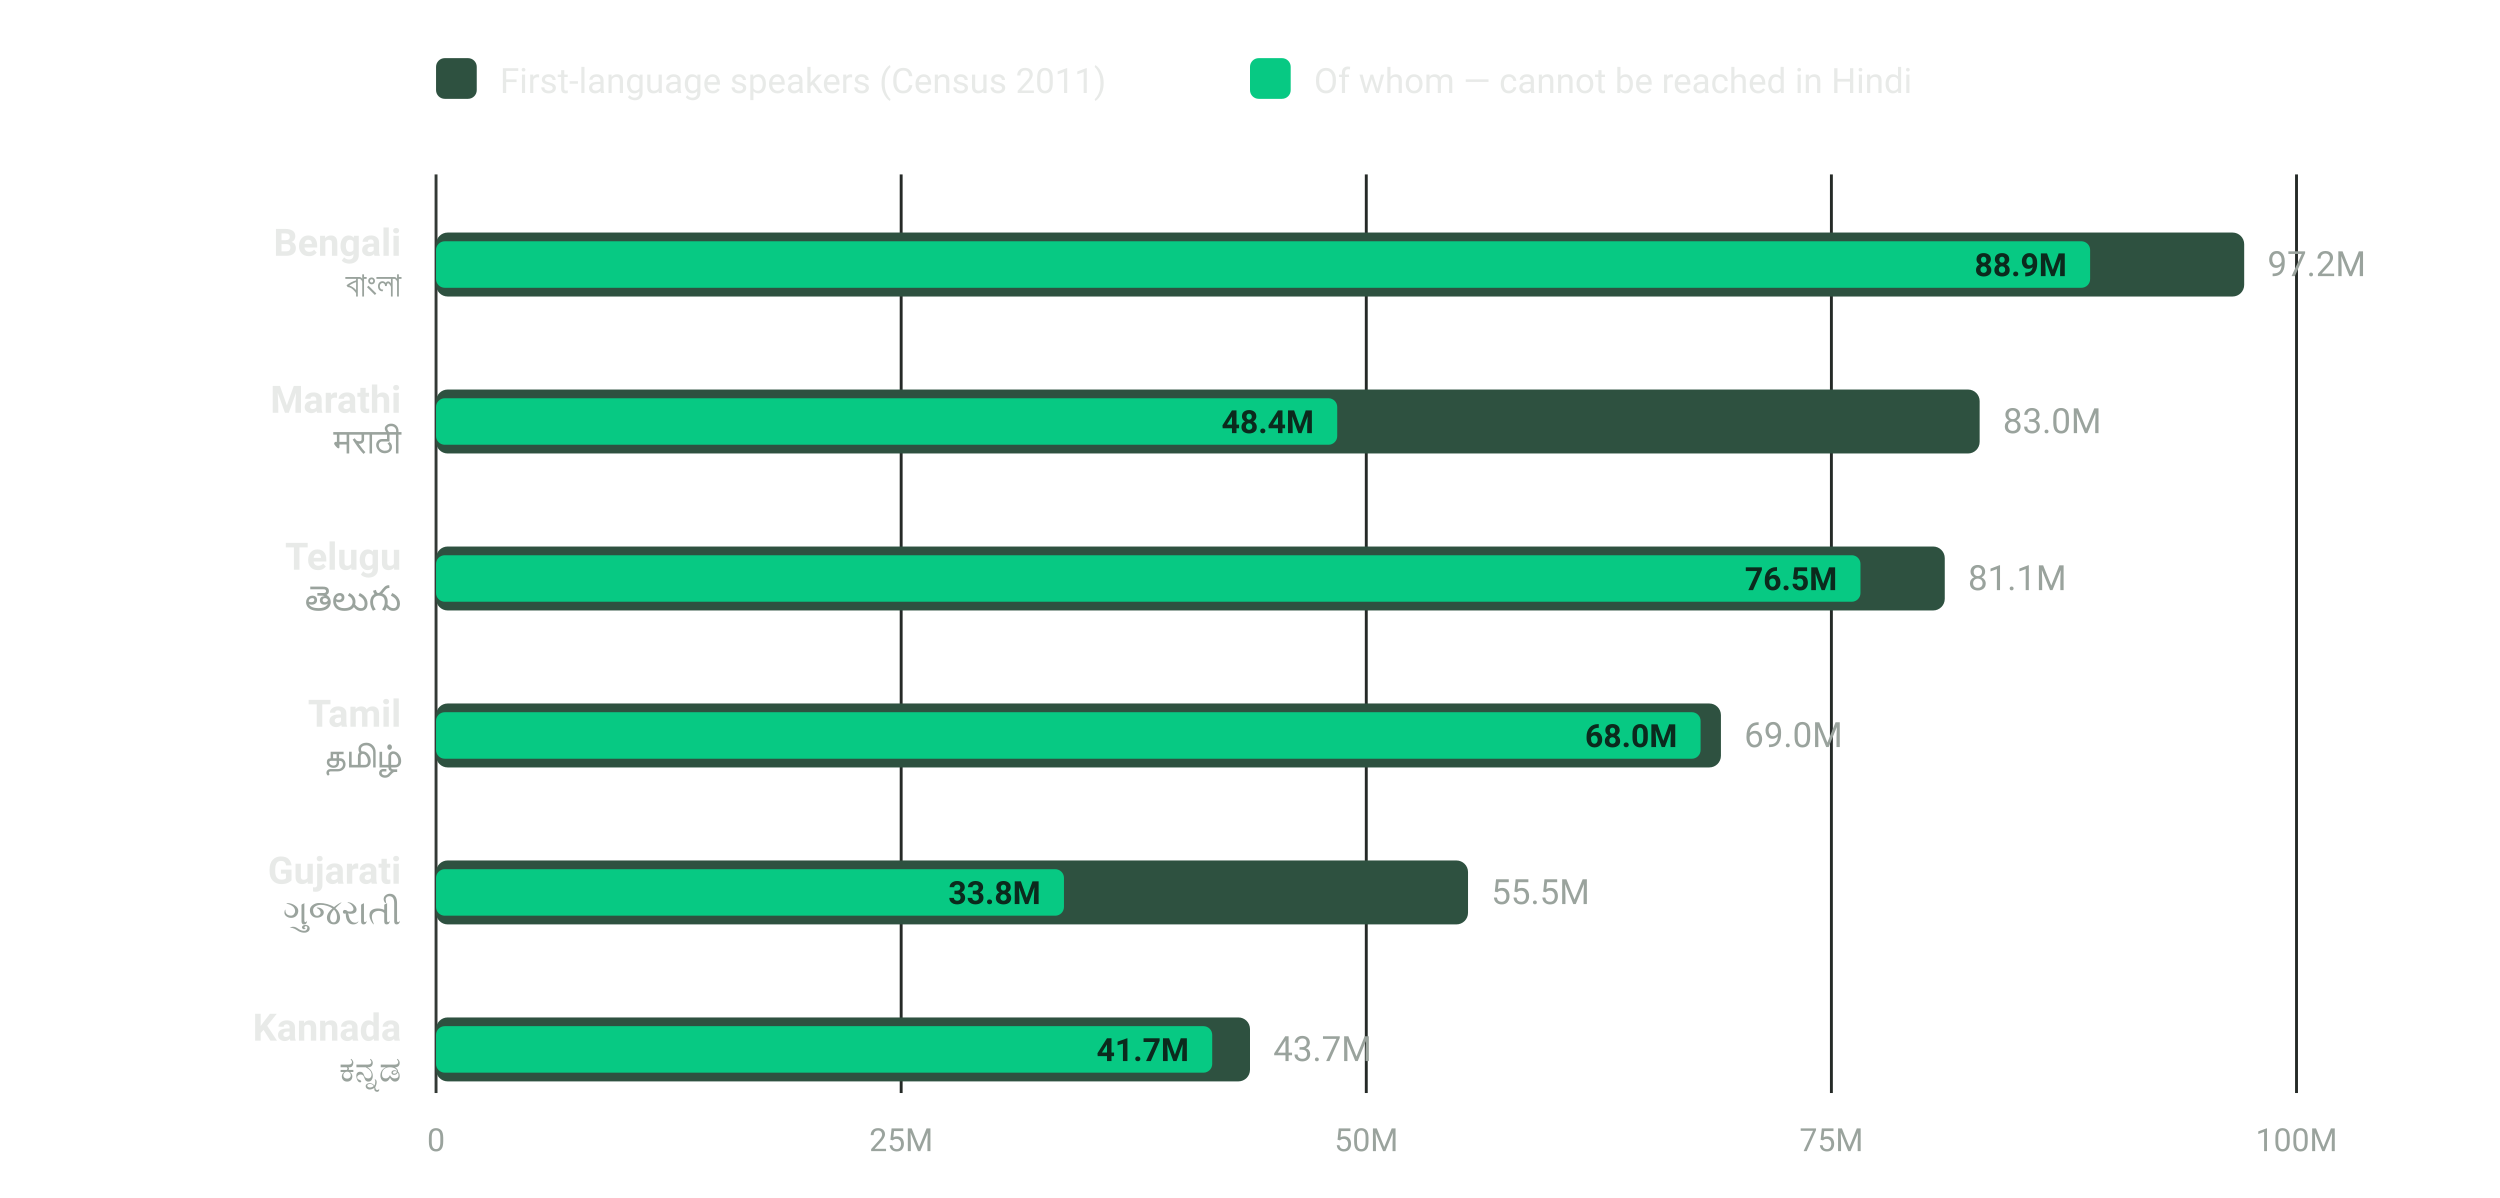
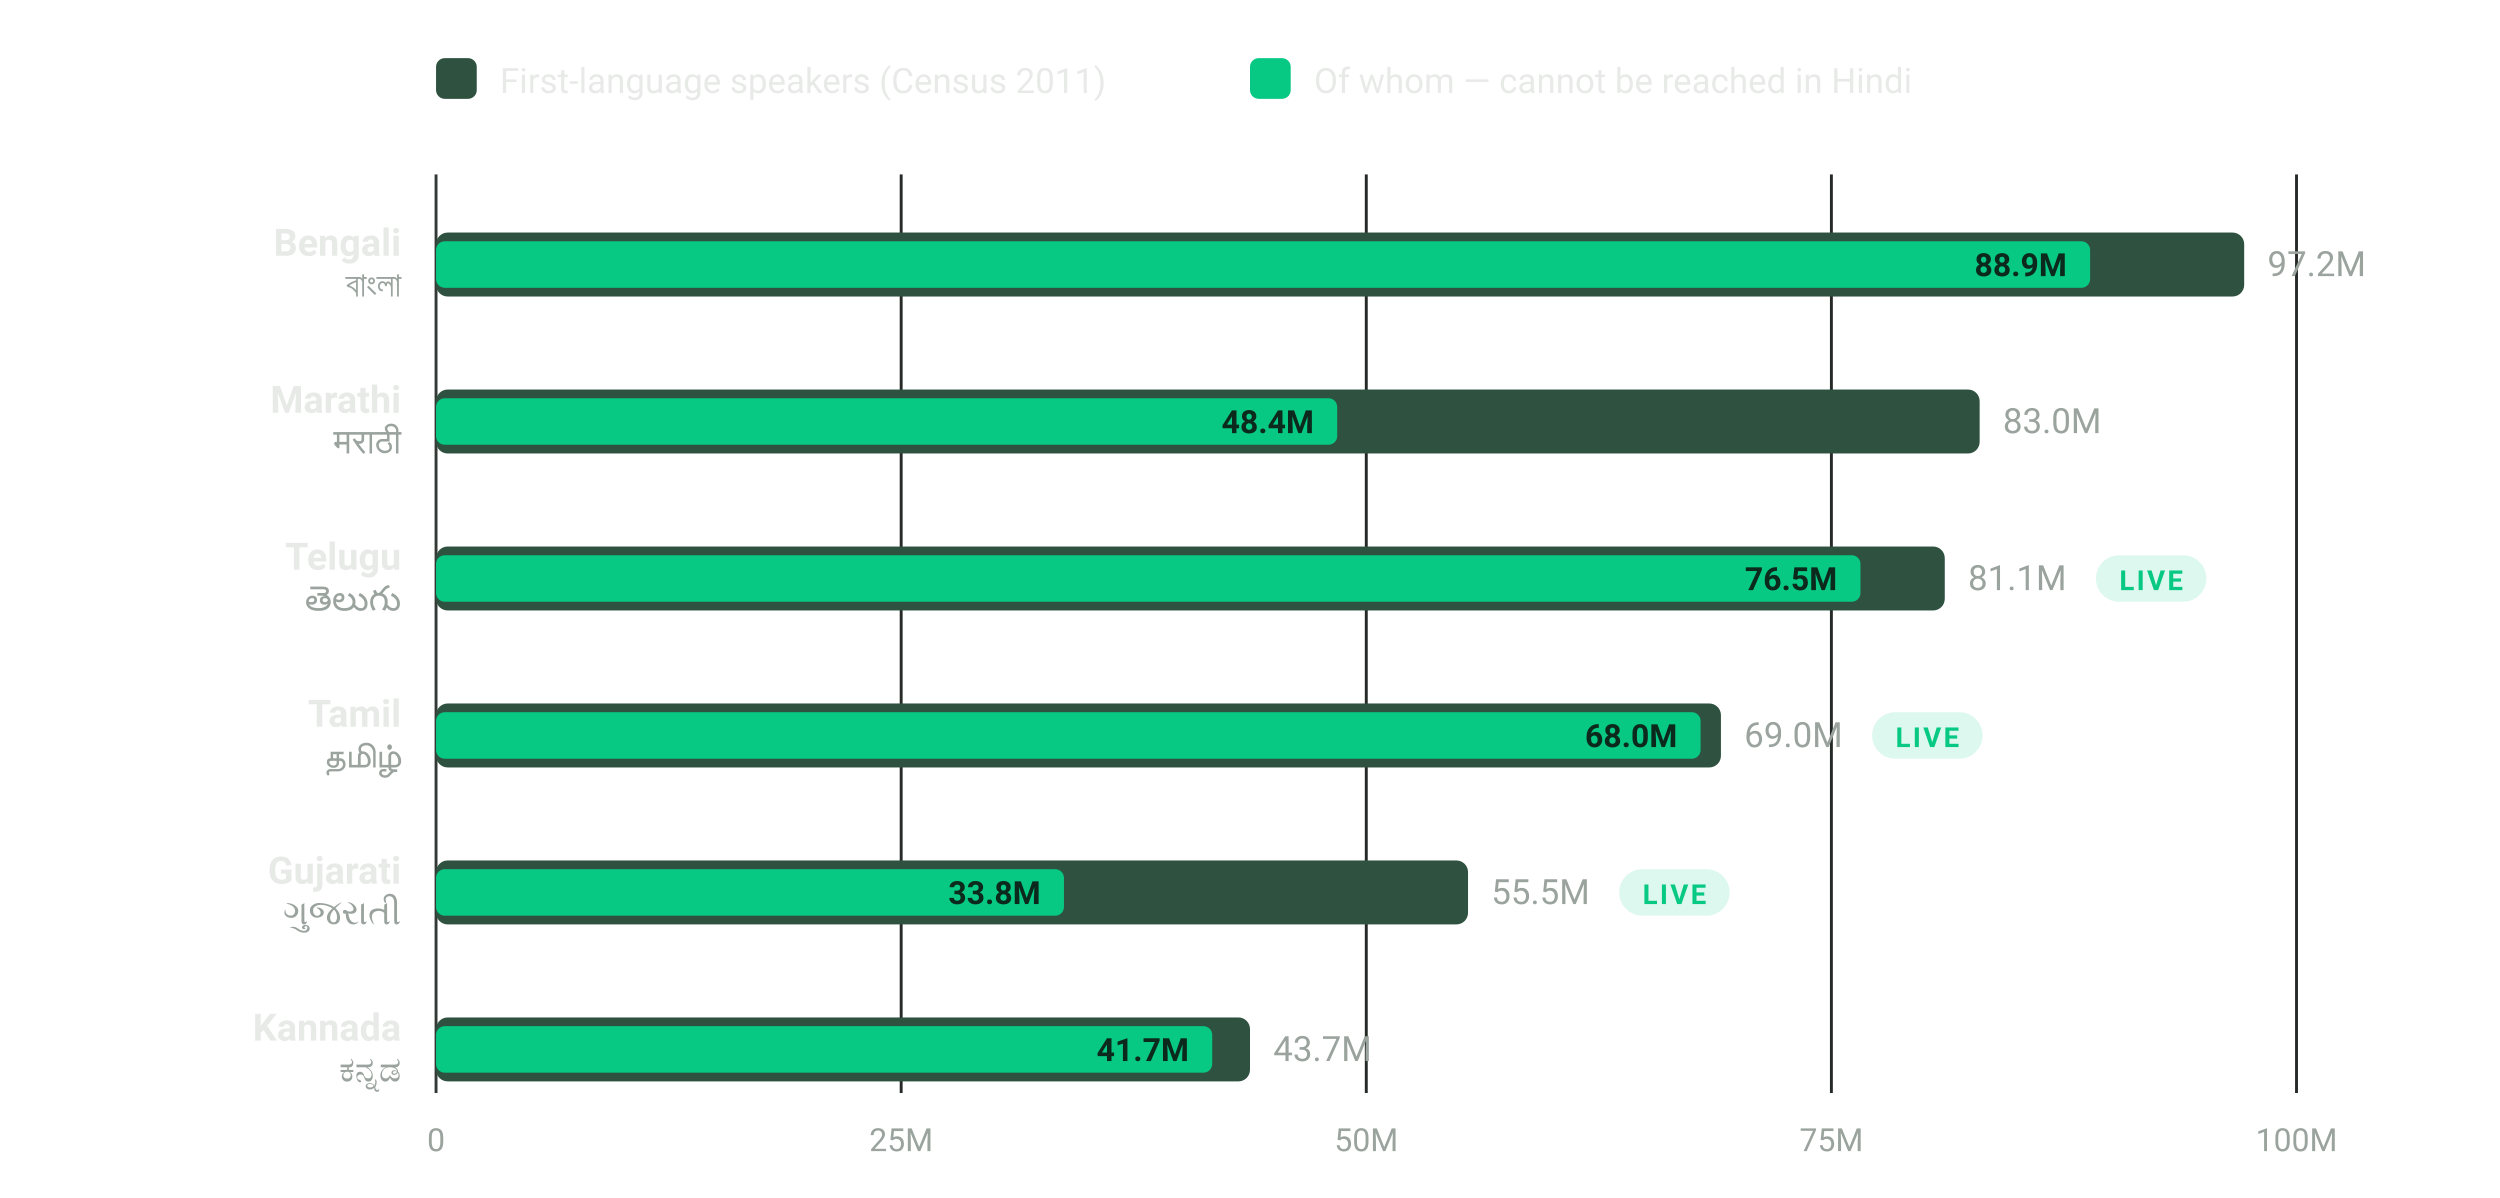
<svg xmlns="http://www.w3.org/2000/svg" width="860" height="412" viewBox="0 0 860 412" font-family="ui-sans-serif, -apple-system, 'Segoe UI', Roboto, 'Noto Sans', sans-serif">
  <rect x="150" y="20" width="14" height="14" rx="3" fill="#2E5140" />
  <text x="172" y="32" font-size="12" fill="#E8EAE8">First-language speakers (Census 2011)</text>
  <rect x="430" y="20" width="14" height="14" rx="3" fill="#07C983" />
  <text x="452" y="32" font-size="12" fill="#E8EAE8">Of whom — cannot be reached in Hindi</text>
  <line x1="150" y1="60" x2="150" y2="376" stroke="#333935" stroke-width="1" />
  <line x1="310" y1="60" x2="310" y2="376" stroke="#252A27" stroke-width="1" />
  <line x1="470" y1="60" x2="470" y2="376" stroke="#252A27" stroke-width="1" />
  <line x1="630" y1="60" x2="630" y2="376" stroke="#252A27" stroke-width="1" />
  <line x1="790" y1="60" x2="790" y2="376" stroke="#252A27" stroke-width="1" />
  <text x="150" y="396" text-anchor="middle" font-size="11" fill="#9AA39D">0</text>
  <text x="310" y="396" text-anchor="middle" font-size="11" fill="#9AA39D">25M</text>
  <text x="470" y="396" text-anchor="middle" font-size="11" fill="#9AA39D">50M</text>
  <text x="630" y="396" text-anchor="middle" font-size="11" fill="#9AA39D">75M</text>
  <text x="790" y="396" text-anchor="middle" font-size="11" fill="#9AA39D">100M</text>
  <text x="138" y="88" text-anchor="end" font-size="13" font-weight="600" fill="#E8EAE8">Bengali</text>
  <text x="138" y="102" text-anchor="end" font-size="12" fill="#9AA39D">বাংলা</text>
  <rect x="150" y="80" width="622" height="22" rx="4" fill="#2E5140" />
  <rect x="150" y="83" width="569" height="16" rx="3" fill="#07C983" />
  <text x="711" y="95" text-anchor="end" font-size="11" font-weight="700" fill="#0B2A1D">88.9M</text>
  <text x="780" y="95" font-size="12" fill="#9AA39D">97.2M</text>
  <text x="138" y="142" text-anchor="end" font-size="13" font-weight="600" fill="#E8EAE8">Marathi</text>
  <text x="138" y="156" text-anchor="end" font-size="12" fill="#9AA39D">मराठी</text>
  <rect x="150" y="134" width="531" height="22" rx="4" fill="#2E5140" />
  <rect x="150" y="137" width="310" height="16" rx="3" fill="#07C983" />
  <text x="452" y="149" text-anchor="end" font-size="11" font-weight="700" fill="#0B2A1D">48.4M</text>
  <text x="689" y="149" font-size="12" fill="#9AA39D">83.0M</text>
  <text x="138" y="196" text-anchor="end" font-size="13" font-weight="600" fill="#E8EAE8">Telugu</text>
  <text x="138" y="210" text-anchor="end" font-size="12" fill="#9AA39D">తెలుగు</text>
  <rect x="150" y="188" width="519" height="22" rx="4" fill="#2E5140" />
  <rect x="150" y="191" width="490" height="16" rx="3" fill="#07C983" />
  <text x="632" y="203" text-anchor="end" font-size="11" font-weight="700" fill="#0B2A1D">76.5M</text>
  <text x="677" y="203" font-size="12" fill="#9AA39D">81.1M</text>
+   <rect x="721" y="191" width="38" height="16" rx="8" fill="#07C983" opacity="0.14" />
+   <text x="740" y="203" text-anchor="middle" font-size="9.5" font-weight="700" fill="#07C983" letter-spacing="0.8">LIVE</text>
  <text x="138" y="250" text-anchor="end" font-size="13" font-weight="600" fill="#E8EAE8">Tamil</text>
  <text x="138" y="264" text-anchor="end" font-size="12" fill="#9AA39D">தமிழ்</text>
  <rect x="150" y="242" width="442" height="22" rx="4" fill="#2E5140" />
  <rect x="150" y="245" width="435" height="16" rx="3" fill="#07C983" />
  <text x="577" y="257" text-anchor="end" font-size="11" font-weight="700" fill="#0B2A1D">68.0M</text>
  <text x="600" y="257" font-size="12" fill="#9AA39D">69.0M</text>
+   <rect x="644" y="245" width="38" height="16" rx="8" fill="#07C983" opacity="0.14" />
+   <text x="663" y="257" text-anchor="middle" font-size="9.5" font-weight="700" fill="#07C983" letter-spacing="0.8">LIVE</text>
  <text x="138" y="304" text-anchor="end" font-size="13" font-weight="600" fill="#E8EAE8">Gujarati</text>
  <text x="138" y="318" text-anchor="end" font-size="12" fill="#9AA39D">ગુજરાતી</text>
  <rect x="150" y="296" width="355" height="22" rx="4" fill="#2E5140" />
  <rect x="150" y="299" width="216" height="16" rx="3" fill="#07C983" />
  <text x="358" y="311" text-anchor="end" font-size="11" font-weight="700" fill="#0B2A1D">33.8M</text>
  <text x="513" y="311" font-size="12" fill="#9AA39D">55.5M</text>
+   <rect x="557" y="299" width="38" height="16" rx="8" fill="#07C983" opacity="0.14" />
+   <text x="576" y="311" text-anchor="middle" font-size="9.5" font-weight="700" fill="#07C983" letter-spacing="0.8">LIVE</text>
  <text x="138" y="358" text-anchor="end" font-size="13" font-weight="600" fill="#E8EAE8">Kannada</text>
  <text x="138" y="372" text-anchor="end" font-size="12" fill="#9AA39D">ಕನ್ನಡ</text>
  <rect x="150" y="350" width="280" height="22" rx="4" fill="#2E5140" />
  <rect x="150" y="353" width="267" height="16" rx="3" fill="#07C983" />
  <text x="409" y="365" text-anchor="end" font-size="11" font-weight="700" fill="#0B2A1D">41.7M</text>
  <text x="438" y="365" font-size="12" fill="#9AA39D">43.7M</text>
</svg>
